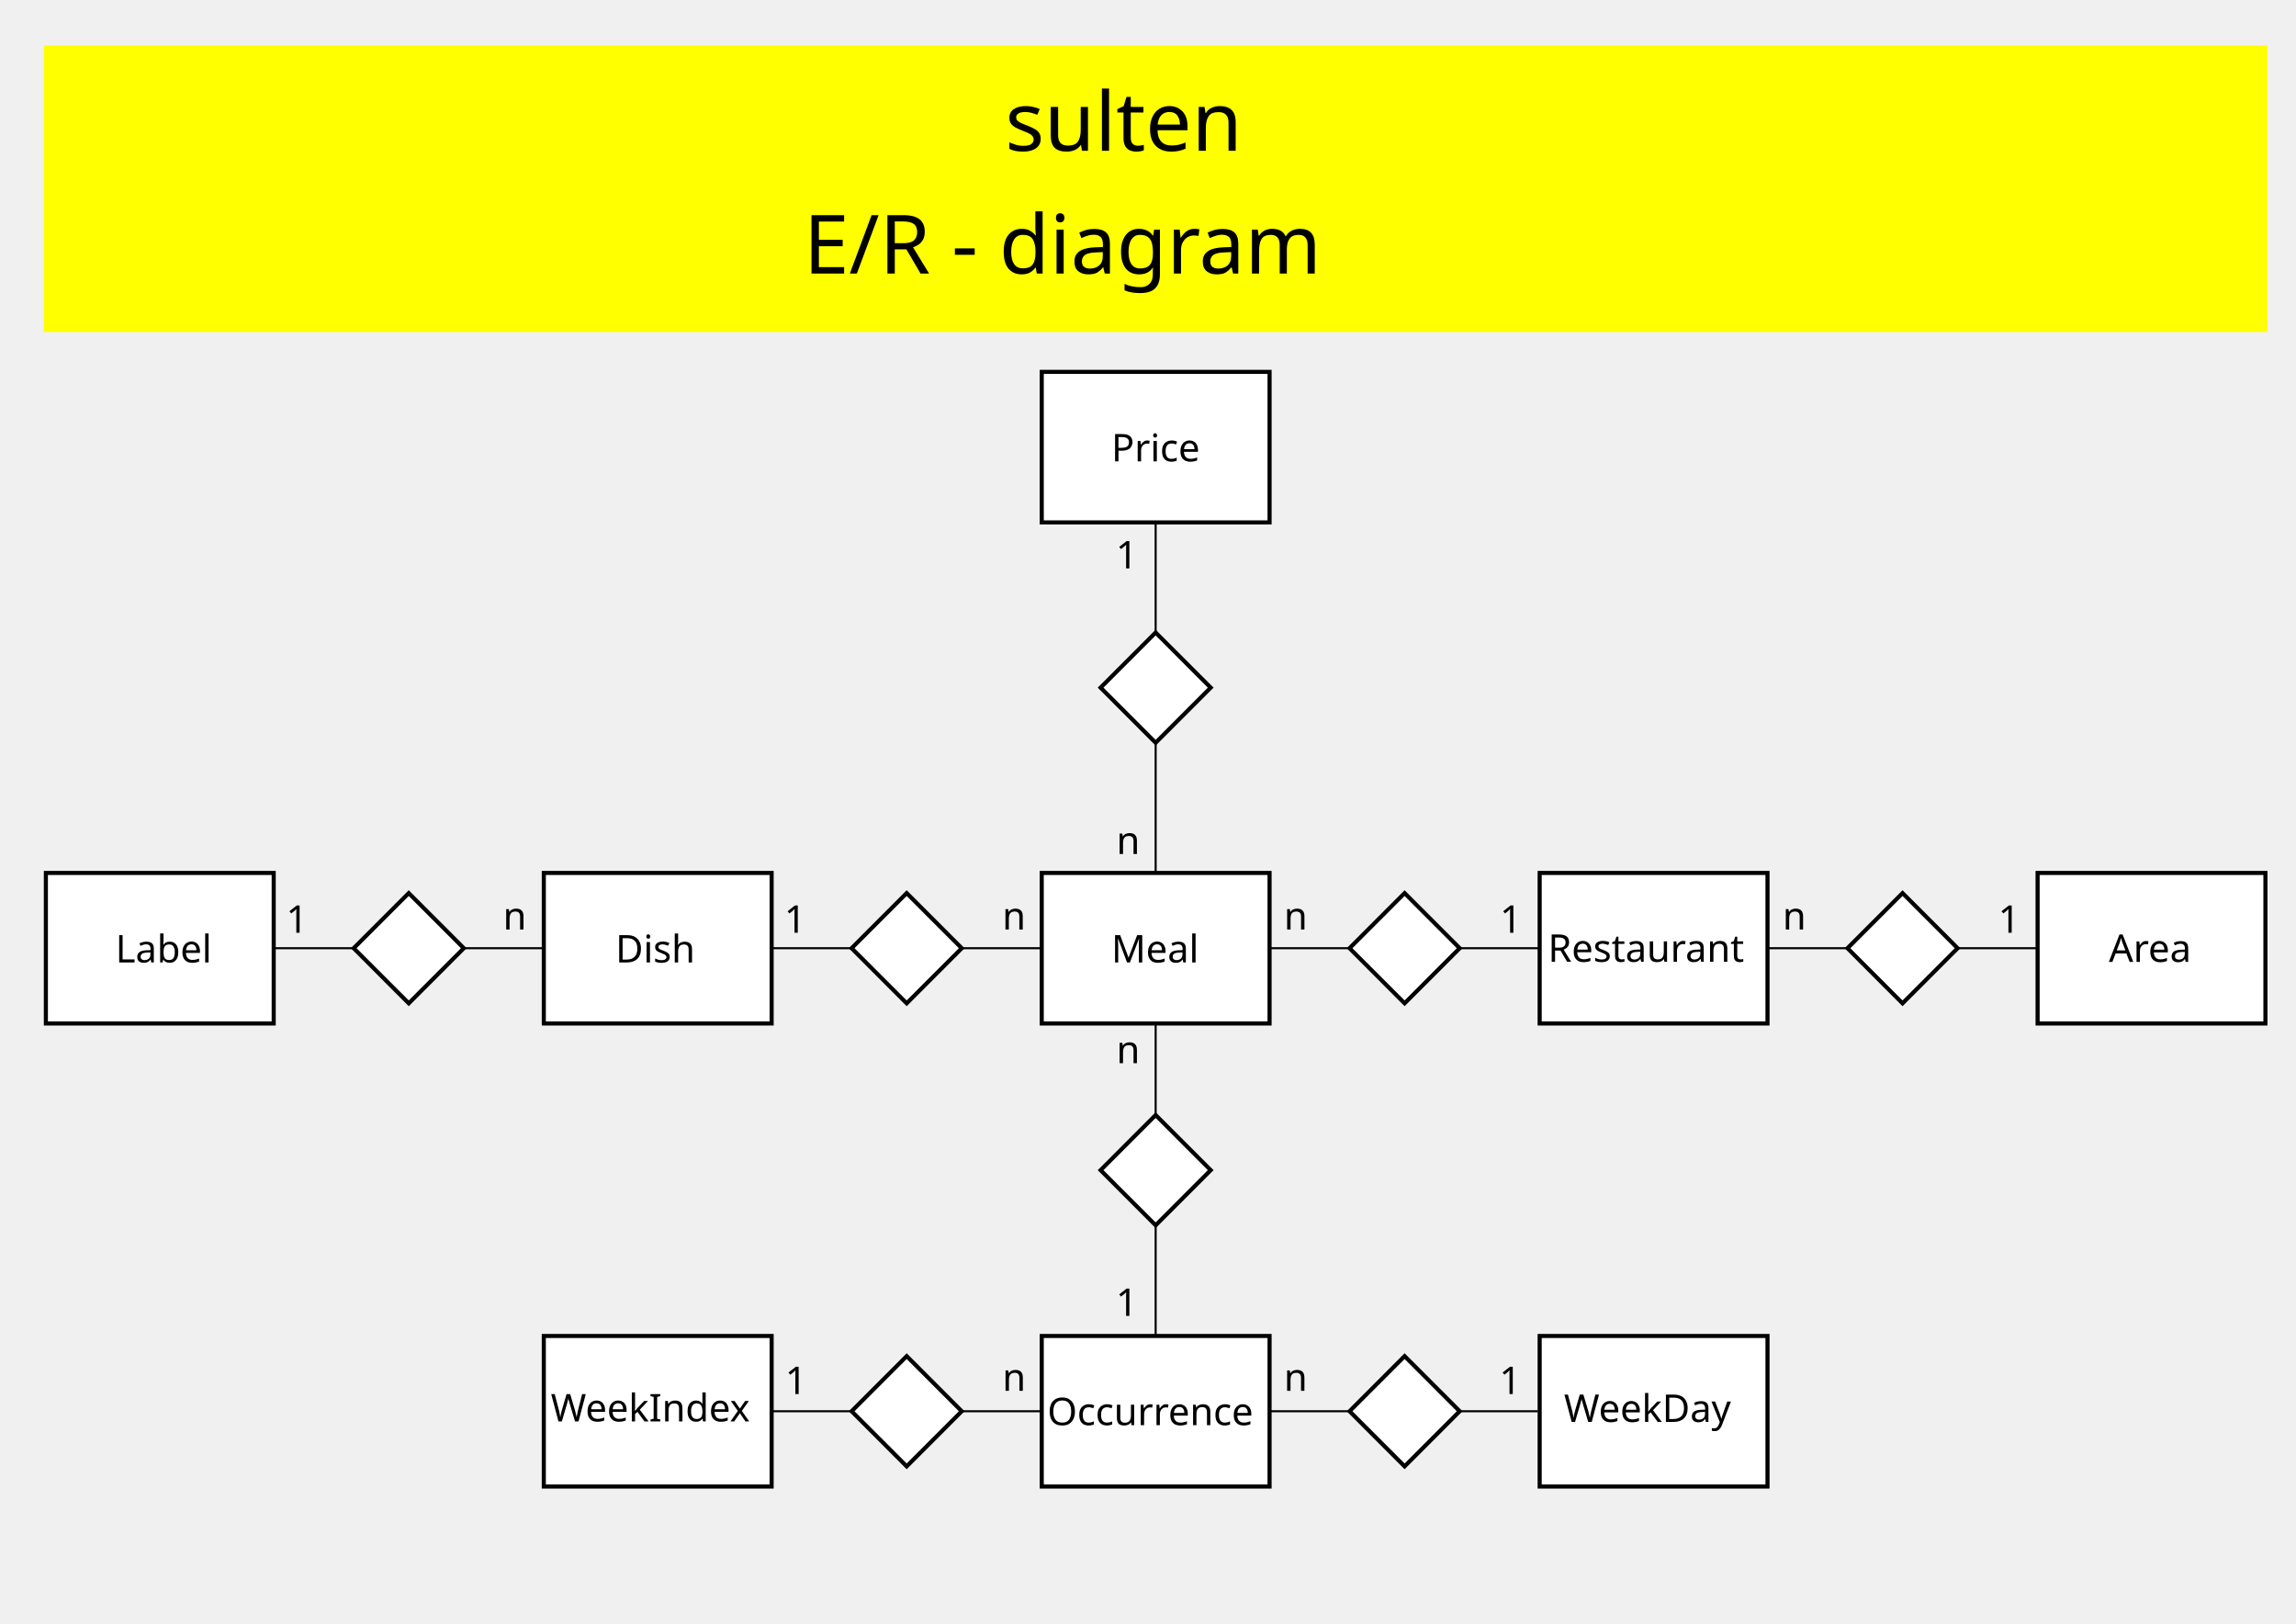
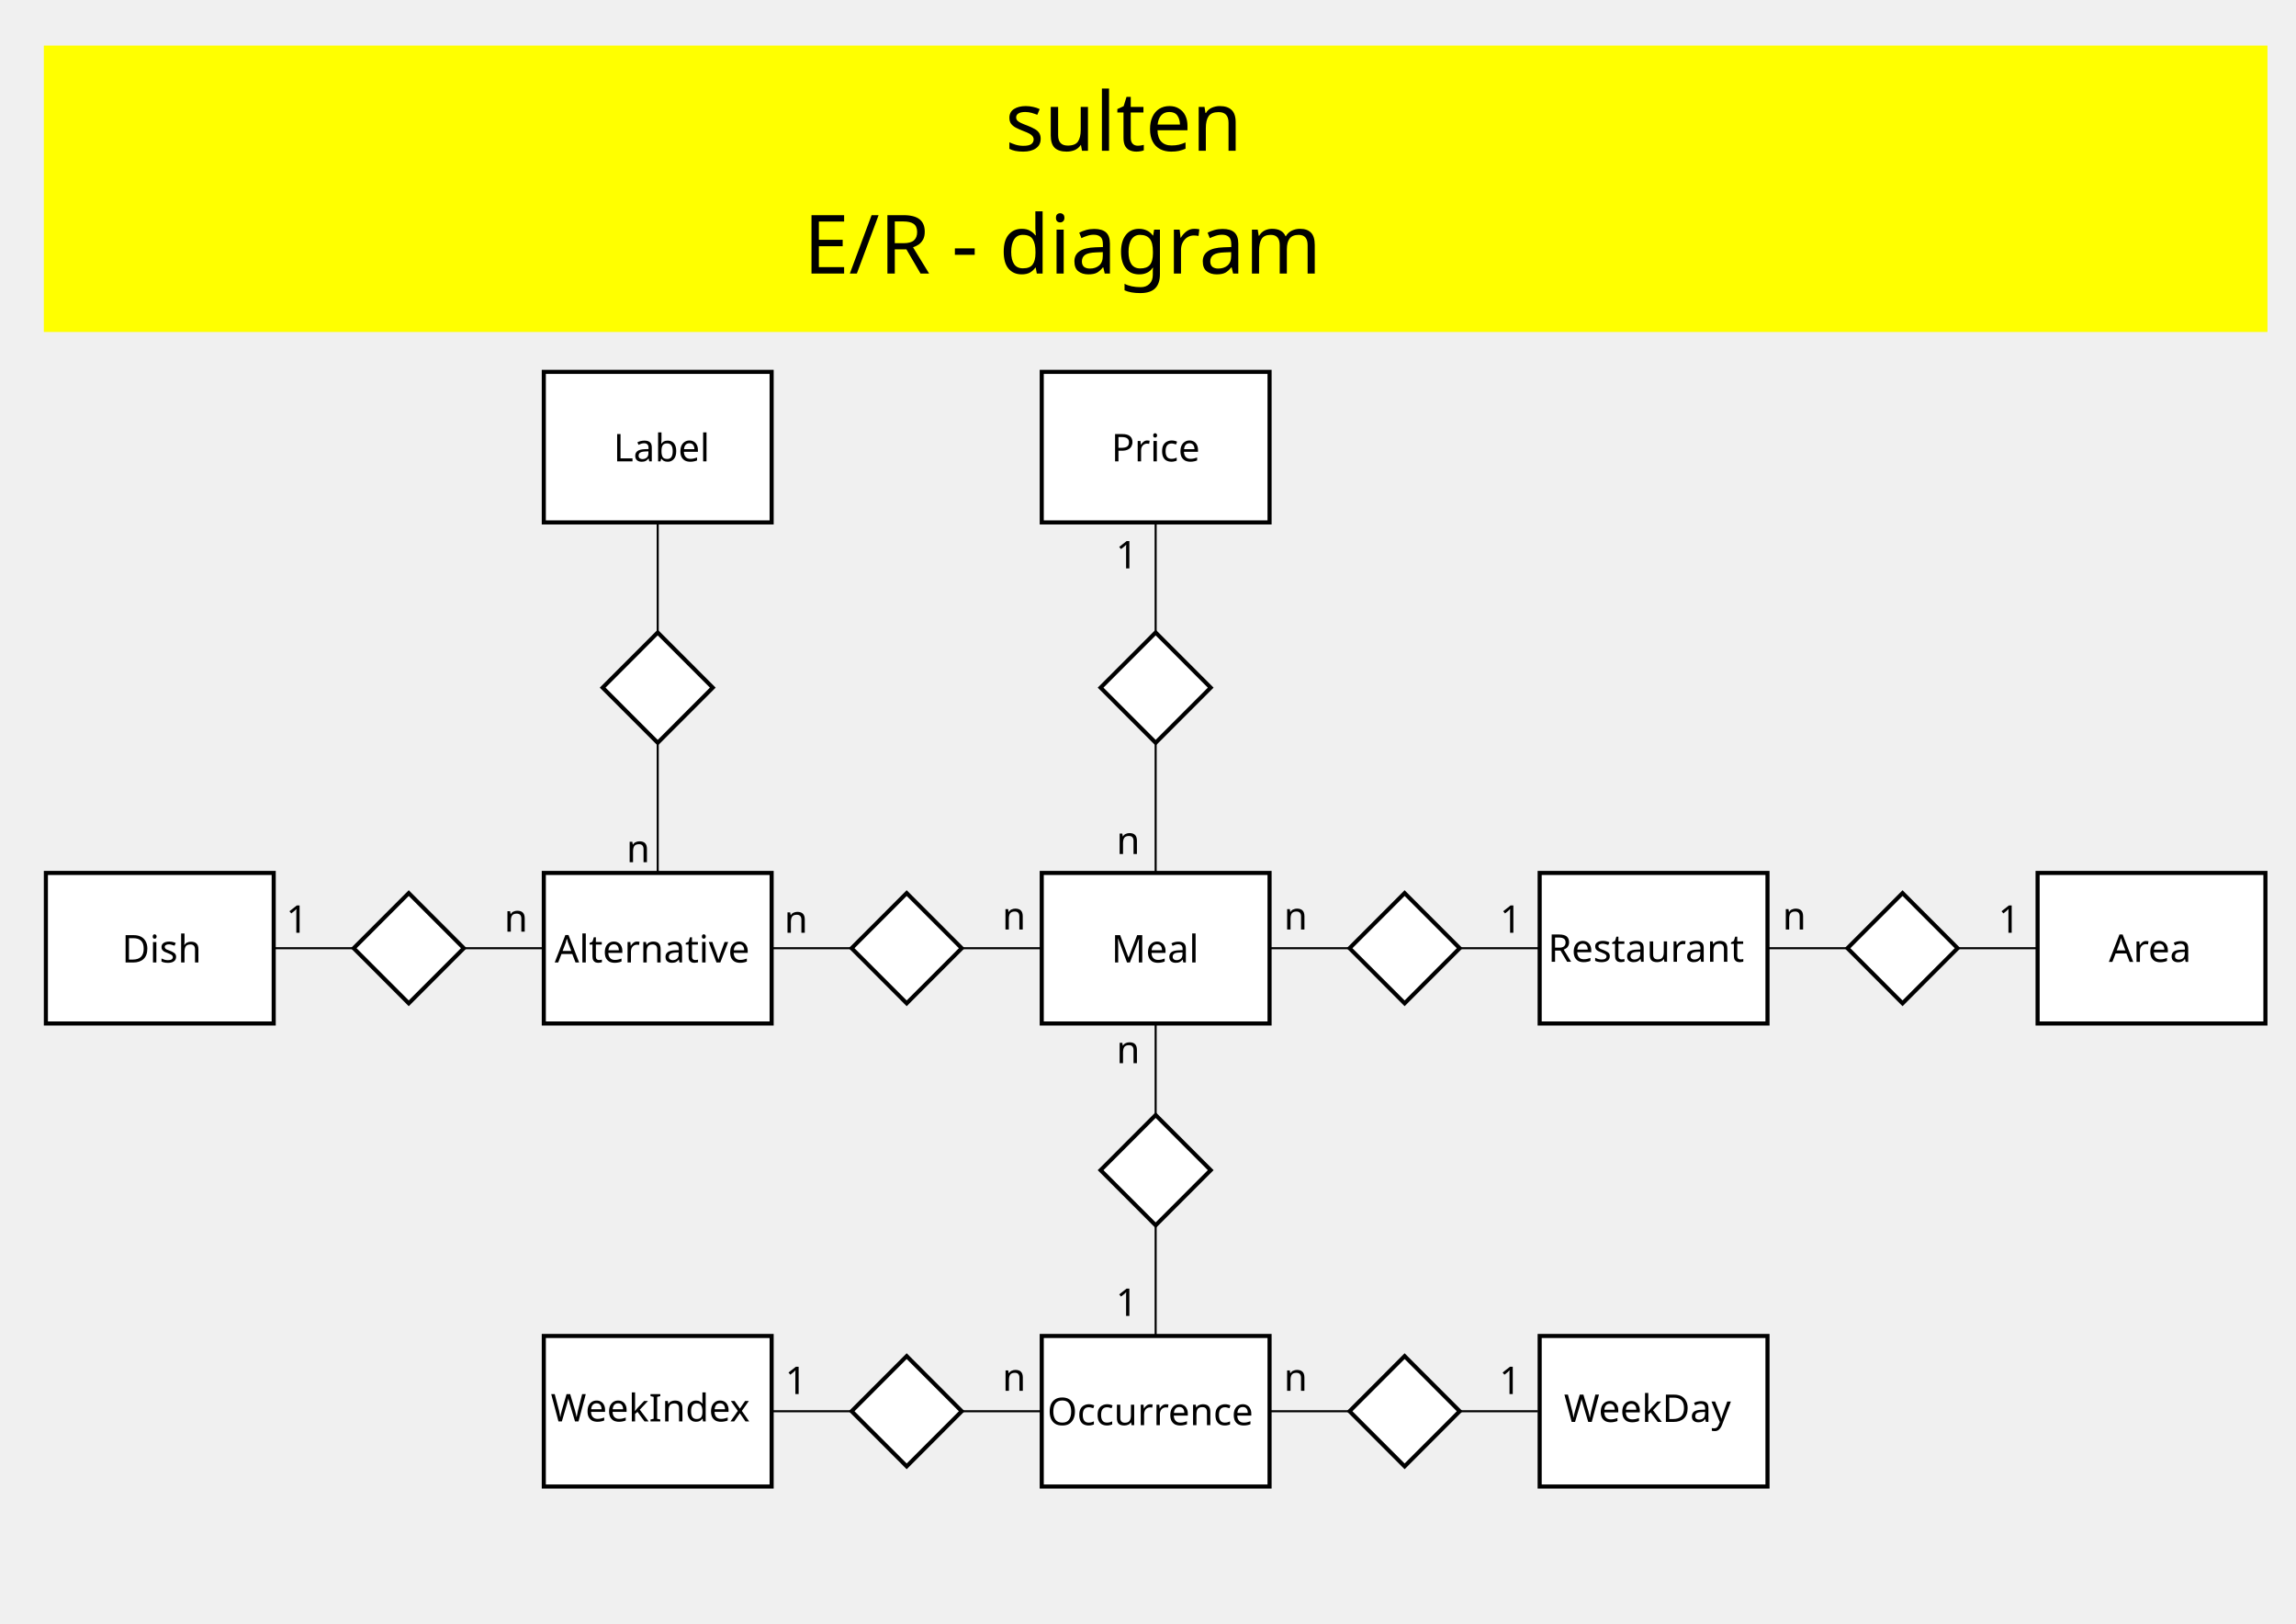
<svg xmlns="http://www.w3.org/2000/svg" xmlns:ns1="http://www.openswatchbook.org/uri/2009/osb" width="297mm" height="210mm" viewBox="0 0 297 210" version="1.1" id="svg8">
  <defs id="defs2">
    <linearGradient id="linearGradient829" ns1:paint="solid">
      <stop style="stop-color:#000000;stop-opacity:1;" offset="0" id="stop827" />
    </linearGradient>
  </defs>
  <g id="layer1" transform="translate(0,-87)">
    <rect style="fill:#ffff00;fill-rule:evenodd;stroke-width:0.265" id="rect815" width="287.64" height="37.042" x="5.67" y="92.893" />
    <text xml:space="preserve" style="font-style:normal;font-weight:normal;font-size:10.583px;line-height:1.25;font-family:sans-serif;letter-spacing:0px;word-spacing:0px;fill:#000000;fill-opacity:1;stroke:none;stroke-width:0.265" x="130.024" y="106.5" id="text819">
      <tspan id="tspan817" x="130.024" y="106.5" style="stroke-width:0.265">sulten</tspan>
    </text>
    <text xml:space="preserve" style="font-style:normal;font-weight:normal;font-size:10.583px;line-height:1.25;font-family:sans-serif;letter-spacing:0px;word-spacing:0px;fill:#000000;fill-opacity:1;stroke:none;stroke-width:0.265" x="103.943" y="122.375" id="text823">
      <tspan id="tspan821" x="103.943" y="122.375" style="stroke-width:0.265">E/R - diagram</tspan>
    </text>
    <rect style="fill:#ffffff;fill-rule:evenodd;stroke:#000000;stroke-width:0.529;stroke-miterlimit:4;stroke-dasharray:none;stroke-opacity:1" id="rect825-9" width="10.076" height="10.076" x="-70.254" y="226.105" transform="matrix(0.7068411,-0.7073723,0.7068411,0.7073723,0,0)" />
    <rect style="fill:#ffffff;fill-rule:evenodd;stroke:#000000;stroke-width:0.529;stroke-miterlimit:4;stroke-dasharray:none;stroke-opacity:1" id="rect825-9-4" width="10.076" height="10.076" x="-24.692" y="271.667" transform="matrix(0.7068411,-0.7073723,0.7068411,0.7073723,0,0)" />
    <rect style="fill:#ffffff;fill-rule:evenodd;stroke:#000000;stroke-width:0.529;stroke-miterlimit:4;stroke-dasharray:none;stroke-opacity:1" id="rect825-9-4-7" width="10.076" height="10.076" x="-67.763" y="269.177" transform="matrix(0.7068411,-0.7073723,0.7068411,0.7073723,0,0)" />
    <path style="fill:none;stroke:#000000;stroke-width:0.265px;stroke-linecap:butt;stroke-linejoin:miter;stroke-opacity:1" d="M 110.162,209.636 H 99.967" id="path947" />
    <path style="fill:none;stroke:#000000;stroke-width:0.265px;stroke-linecap:butt;stroke-linejoin:miter;stroke-opacity:1" d="M 124.407,209.636 H 134.629" id="path949" />
    <path style="fill:none;stroke:#000000;stroke-width:0.265px;stroke-linecap:butt;stroke-linejoin:miter;stroke-opacity:1" d="M 149.49,231.214 V 219.351" id="path953" />
    <path style="fill:none;stroke:#000000;stroke-width:0.265px;stroke-linecap:butt;stroke-linejoin:miter;stroke-opacity:1" d="m 149.49,245.47 v 14.221" id="path955" />
    <path style="fill:none;stroke:#000000;stroke-width:0.265px;stroke-linecap:butt;stroke-linejoin:miter;stroke-opacity:1" d="M 174.572,209.636 H 161.442" id="path959" />
    <path style="fill:none;stroke:#000000;stroke-width:0.265px;stroke-linecap:butt;stroke-linejoin:miter;stroke-opacity:1" d="m 188.817,209.636 h 10.337" id="path963" />
-     <g id="g910" transform="translate(35.07978,1.651563)">
-       <rect y="198.249" x="35.264" height="19.471" width="29.471" id="rect825" style="fill:#ffffff;fill-rule:evenodd;stroke:#000000;stroke-width:0.529;stroke-miterlimit:4;stroke-dasharray:none;stroke-opacity:1" />
-       <text id="text975" y="209.828" x="44.536" style="font-style:normal;font-variant:normal;font-weight:normal;font-stretch:normal;font-size:4.939px;line-height:1.25;font-family:sans-serif;-inkscape-font-specification:'sans-serif, Normal';font-variant-ligatures:normal;font-variant-caps:normal;font-variant-numeric:normal;font-feature-settings:normal;text-align:start;letter-spacing:0px;word-spacing:0px;writing-mode:lr-tb;text-anchor:start;fill:#000000;fill-opacity:1;stroke:none;stroke-width:0.265" xml:space="preserve">
-         <tspan style="stroke-width:0.265" y="209.828" x="44.536" id="tspan973">Dish</tspan>
-       </text>
-     </g>
+     <rect style="fill:#ffffff;fill-rule:evenodd;stroke:#000000;stroke-width:0.529;stroke-miterlimit:4;stroke-dasharray:none;stroke-opacity:1" id="rect825" width="29.471" height="19.471" x="70.344" y="199.9" />
+     <text xml:space="preserve" style="font-style:normal;font-variant:normal;font-weight:normal;font-stretch:normal;font-size:4.939px;line-height:1.25;font-family:sans-serif;-inkscape-font-specification:'sans-serif, Normal';font-variant-ligatures:normal;font-variant-caps:normal;font-variant-numeric:normal;font-feature-settings:normal;text-align:start;letter-spacing:0px;word-spacing:0px;writing-mode:lr-tb;text-anchor:start;fill:#000000;fill-opacity:1;stroke:none;stroke-width:0.265" x="71.758" y="211.475" id="text975">
+       <tspan id="tspan973" x="71.758" y="211.475" style="stroke-width:0.265">Alternative</tspan>
+     </text>
    <g id="g923" transform="translate(14.69687,1.651562)">
      <rect y="198.249" x="120.057" height="19.471" width="29.471" id="rect825-8" style="fill:#ffffff;fill-rule:evenodd;stroke:#000000;stroke-width:0.529;stroke-miterlimit:4;stroke-dasharray:none;stroke-opacity:1" />
      <text id="text975-2" y="209.823" x="129.059" style="font-style:normal;font-variant:normal;font-weight:normal;font-stretch:normal;font-size:4.939px;line-height:1.25;font-family:sans-serif;-inkscape-font-specification:'sans-serif, Normal';font-variant-ligatures:normal;font-variant-caps:normal;font-variant-numeric:normal;font-feature-settings:normal;text-align:start;letter-spacing:0px;word-spacing:0px;writing-mode:lr-tb;text-anchor:start;fill:#000000;fill-opacity:1;stroke:none;stroke-width:0.265" xml:space="preserve">
        <tspan style="stroke-width:0.265" y="209.823" x="129.059" id="tspan973-3">Meal</tspan>
      </text>
    </g>
    <g id="g949" transform="translate(14.69687,-0.7483547)">
      <g id="g918">
        <rect style="fill:#ffffff;fill-rule:evenodd;stroke:#000000;stroke-width:0.529;stroke-miterlimit:4;stroke-dasharray:none;stroke-opacity:1" id="rect825-96" width="29.471" height="19.471" x="120.057" y="260.535" />
      </g>
      <text id="text975-1" y="272.065" x="120.788" style="font-style:normal;font-variant:normal;font-weight:normal;font-stretch:normal;font-size:4.939px;line-height:1.25;font-family:sans-serif;-inkscape-font-specification:'sans-serif, Normal';font-variant-ligatures:normal;font-variant-caps:normal;font-variant-numeric:normal;font-feature-settings:normal;text-align:start;letter-spacing:0px;word-spacing:0px;writing-mode:lr-tb;text-anchor:start;fill:#000000;fill-opacity:1;stroke:none;stroke-width:0.265" xml:space="preserve">
        <tspan style="stroke-width:0.265" y="272.065" x="120.788" id="tspan973-1">Occurrence</tspan>
      </text>
    </g>
    <g id="g933" transform="translate(8.993039,1.651562)">
      <rect y="198.249" x="190.171" height="19.471" width="29.471" id="rect825-0" style="fill:#ffffff;fill-rule:evenodd;stroke:#000000;stroke-width:0.529;stroke-miterlimit:4;stroke-dasharray:none;stroke-opacity:1" />
      <text id="text975-7" y="209.742" x="191.241" style="font-style:normal;font-variant:normal;font-weight:normal;font-stretch:normal;font-size:4.939px;line-height:1.25;font-family:sans-serif;-inkscape-font-specification:'sans-serif, Normal';font-variant-ligatures:normal;font-variant-caps:normal;font-variant-numeric:normal;font-feature-settings:normal;text-align:start;letter-spacing:0px;word-spacing:0px;writing-mode:lr-tb;text-anchor:start;fill:#000000;fill-opacity:1;stroke:none;stroke-width:0.265" xml:space="preserve">
        <tspan style="stroke-width:0.265" y="209.742" x="191.241" id="tspan973-0">Restaurant</tspan>
      </text>
    </g>
    <text xml:space="preserve" style="font-style:normal;font-variant:normal;font-weight:normal;font-stretch:normal;font-size:4.939px;line-height:1.25;font-family:sans-serif;-inkscape-font-specification:'sans-serif, Normal';font-variant-ligatures:normal;font-variant-caps:normal;font-variant-numeric:normal;font-feature-settings:normal;text-align:start;letter-spacing:0px;word-spacing:0px;writing-mode:lr-tb;text-anchor:start;fill:#000000;fill-opacity:1;stroke:none;stroke-width:0.265" x="144.34" y="257.19" id="text1013">
      <tspan id="tspan1011" x="144.34" y="257.19" style="stroke-width:0.265">1</tspan>
    </text>
    <text xml:space="preserve" style="font-style:normal;font-variant:normal;font-weight:normal;font-stretch:normal;font-size:4.939px;line-height:1.25;font-family:sans-serif;-inkscape-font-specification:'sans-serif, Normal';font-variant-ligatures:normal;font-variant-caps:normal;font-variant-numeric:normal;font-feature-settings:normal;text-align:start;letter-spacing:0px;word-spacing:0px;writing-mode:lr-tb;text-anchor:start;fill:#000000;fill-opacity:1;stroke:none;stroke-width:0.265" x="194.011" y="207.636" id="text1013-7">
      <tspan id="tspan1011-9" x="194.011" y="207.636" style="stroke-width:0.265">1</tspan>
    </text>
    <text xml:space="preserve" style="font-style:normal;font-variant:normal;font-weight:normal;font-stretch:normal;font-size:4.939px;line-height:1.25;font-family:sans-serif;-inkscape-font-specification:'sans-serif, Normal';font-variant-ligatures:normal;font-variant-caps:normal;font-variant-numeric:normal;font-feature-settings:normal;text-align:start;letter-spacing:0px;word-spacing:0px;writing-mode:lr-tb;text-anchor:start;fill:#000000;fill-opacity:1;stroke:none;stroke-width:0.265" x="37.005" y="207.636" id="text1013-6">
      <tspan id="tspan1011-3" x="37.005" y="207.636" style="stroke-width:0.265">1</tspan>
    </text>
    <text xml:space="preserve" style="font-style:normal;font-variant:normal;font-weight:normal;font-stretch:normal;font-size:4.939px;line-height:1.25;font-family:sans-serif;-inkscape-font-specification:'sans-serif, Normal';font-variant-ligatures:normal;font-variant-caps:normal;font-variant-numeric:normal;font-feature-settings:normal;text-align:start;letter-spacing:0px;word-spacing:0px;writing-mode:lr-tb;text-anchor:start;fill:#000000;fill-opacity:1;stroke:none;stroke-width:0.265" x="129.639" y="207.219" id="text1013-61">
      <tspan id="tspan1011-2" x="129.639" y="207.219" style="stroke-width:0.265">n</tspan>
    </text>
    <text xml:space="preserve" style="font-style:normal;font-variant:normal;font-weight:normal;font-stretch:normal;font-size:4.939px;line-height:1.25;font-family:sans-serif;-inkscape-font-specification:'sans-serif, Normal';font-variant-ligatures:normal;font-variant-caps:normal;font-variant-numeric:normal;font-feature-settings:normal;text-align:start;letter-spacing:0px;word-spacing:0px;writing-mode:lr-tb;text-anchor:start;fill:#000000;fill-opacity:1;stroke:none;stroke-width:0.265" x="144.41" y="224.508" id="text1013-61-0">
      <tspan id="tspan1011-2-9" x="144.41" y="224.508" style="stroke-width:0.265">n</tspan>
    </text>
    <text xml:space="preserve" style="font-style:normal;font-variant:normal;font-weight:normal;font-stretch:normal;font-size:4.939px;line-height:1.25;font-family:sans-serif;-inkscape-font-specification:'sans-serif, Normal';font-variant-ligatures:normal;font-variant-caps:normal;font-variant-numeric:normal;font-feature-settings:normal;text-align:start;letter-spacing:0px;word-spacing:0px;writing-mode:lr-tb;text-anchor:start;fill:#000000;fill-opacity:1;stroke:none;stroke-width:0.265" x="166.077" y="207.219" id="text1013-61-2">
      <tspan id="tspan1011-2-6" x="166.077" y="207.219" style="stroke-width:0.265">n</tspan>
    </text>
    <rect style="fill:#ffffff;fill-rule:evenodd;stroke:#000000;stroke-width:0.529;stroke-miterlimit:4;stroke-dasharray:none;stroke-opacity:1" id="rect825-9-44" width="10.076" height="10.076" x="-112.583" y="268.435" transform="matrix(0.7068411,-0.7073723,0.7068411,0.7073723,0,0)" />
    <path style="fill:none;stroke:#000000;stroke-width:0.265px;stroke-linecap:butt;stroke-linejoin:miter;stroke-opacity:1" d="M 110.162,269.522 H 99.869" id="path947-3" />
    <path style="fill:none;stroke:#000000;stroke-width:0.265px;stroke-linecap:butt;stroke-linejoin:miter;stroke-opacity:1" d="m 124.407,269.522 h 10.387" id="path949-7" />
    <g id="g915" transform="translate(35.31875,-0.7483547)">
      <rect y="260.535" x="35.025" height="19.471" width="29.471" id="rect825-4" style="fill:#ffffff;fill-rule:evenodd;stroke:#000000;stroke-width:0.529;stroke-miterlimit:4;stroke-dasharray:none;stroke-opacity:1" />
      <text id="text975-4" y="271.586" x="35.923" style="font-style:normal;font-variant:normal;font-weight:normal;font-stretch:normal;font-size:4.939px;line-height:1.25;font-family:sans-serif;-inkscape-font-specification:'sans-serif, Normal';font-variant-ligatures:normal;font-variant-caps:normal;font-variant-numeric:normal;font-feature-settings:normal;text-align:start;letter-spacing:0px;word-spacing:0px;writing-mode:lr-tb;text-anchor:start;fill:#000000;fill-opacity:1;stroke:none;stroke-width:0.265" xml:space="preserve">
        <tspan style="stroke-width:0.265" y="271.586" x="35.923" id="tspan973-19">WeekIndex</tspan>
      </text>
    </g>
    <text xml:space="preserve" style="font-style:normal;font-variant:normal;font-weight:normal;font-stretch:normal;font-size:4.939px;line-height:1.25;font-family:sans-serif;-inkscape-font-specification:'sans-serif, Normal';font-variant-ligatures:normal;font-variant-caps:normal;font-variant-numeric:normal;font-feature-settings:normal;text-align:start;letter-spacing:0px;word-spacing:0px;writing-mode:lr-tb;text-anchor:start;fill:#000000;fill-opacity:1;stroke:none;stroke-width:0.265" x="101.557" y="267.296" id="text1013-6-0">
      <tspan id="tspan1011-3-4" x="101.557" y="267.296" style="stroke-width:0.265">1</tspan>
    </text>
    <text xml:space="preserve" style="font-style:normal;font-variant:normal;font-weight:normal;font-stretch:normal;font-size:4.939px;line-height:1.25;font-family:sans-serif;-inkscape-font-specification:'sans-serif, Normal';font-variant-ligatures:normal;font-variant-caps:normal;font-variant-numeric:normal;font-feature-settings:normal;text-align:start;letter-spacing:0px;word-spacing:0px;writing-mode:lr-tb;text-anchor:start;fill:#000000;fill-opacity:1;stroke:none;stroke-width:0.265" x="129.653" y="266.879" id="text1013-61-00">
      <tspan id="tspan1011-2-5" x="129.653" y="266.879" style="stroke-width:0.265">n</tspan>
    </text>
    <rect style="fill:#ffffff;fill-rule:evenodd;stroke:#000000;stroke-width:0.529;stroke-miterlimit:4;stroke-dasharray:none;stroke-opacity:1" id="rect825-9-4-1" width="10.076" height="10.076" x="-67.021" y="313.997" transform="matrix(0.7068411,-0.7073723,0.7068411,0.7073723,0,0)" />
    <path style="fill:none;stroke:#000000;stroke-width:0.265px;stroke-linecap:butt;stroke-linejoin:miter;stroke-opacity:1" d="M 174.572,269.522 H 164.243" id="path959-9" />
    <path style="fill:none;stroke:#000000;stroke-width:0.265px;stroke-linecap:butt;stroke-linejoin:miter;stroke-opacity:1" d="m 188.817,269.522 h 10.125" id="path963-0" />
    <g id="g938" transform="translate(-5.264942,-0.7483547)">
      <rect y="260.535" x="204.429" height="19.471" width="29.471" id="rect825-0-6" style="fill:#ffffff;fill-rule:evenodd;stroke:#000000;stroke-width:0.529;stroke-miterlimit:4;stroke-dasharray:none;stroke-opacity:1" />
      <text id="text975-7-8" y="271.65" x="207.571" style="font-style:normal;font-variant:normal;font-weight:normal;font-stretch:normal;font-size:4.939px;line-height:1.25;font-family:sans-serif;-inkscape-font-specification:'sans-serif, Normal';font-variant-ligatures:normal;font-variant-caps:normal;font-variant-numeric:normal;font-feature-settings:normal;text-align:start;letter-spacing:0px;word-spacing:0px;writing-mode:lr-tb;text-anchor:start;fill:#000000;fill-opacity:1;stroke:none;stroke-width:0.265" xml:space="preserve">
        <tspan style="stroke-width:0.265" y="271.65" x="207.571" id="tspan973-0-0">WeekDay</tspan>
      </text>
    </g>
    <text xml:space="preserve" style="font-style:normal;font-variant:normal;font-weight:normal;font-stretch:normal;font-size:4.939px;line-height:1.25;font-family:sans-serif;-inkscape-font-specification:'sans-serif, Normal';font-variant-ligatures:normal;font-variant-caps:normal;font-variant-numeric:normal;font-feature-settings:normal;text-align:start;letter-spacing:0px;word-spacing:0px;writing-mode:lr-tb;text-anchor:start;fill:#000000;fill-opacity:1;stroke:none;stroke-width:0.265" x="193.935" y="267.296" id="text1013-7-1">
      <tspan id="tspan1011-9-2" x="193.935" y="267.296" style="stroke-width:0.265">1</tspan>
    </text>
    <text xml:space="preserve" style="font-style:normal;font-variant:normal;font-weight:normal;font-stretch:normal;font-size:4.939px;line-height:1.25;font-family:sans-serif;-inkscape-font-specification:'sans-serif, Normal';font-variant-ligatures:normal;font-variant-caps:normal;font-variant-numeric:normal;font-feature-settings:normal;text-align:start;letter-spacing:0px;word-spacing:0px;writing-mode:lr-tb;text-anchor:start;fill:#000000;fill-opacity:1;stroke:none;stroke-width:0.265" x="166.073" y="266.879" id="text1013-61-2-9">
      <tspan id="tspan1011-2-6-4" x="166.073" y="266.879" style="stroke-width:0.265">n</tspan>
    </text>
    <rect style="fill:#ffffff;fill-rule:evenodd;stroke:#000000;stroke-width:0.529;stroke-miterlimit:4;stroke-dasharray:none;stroke-opacity:1" id="rect825-9-4-5" width="10.076" height="10.076" x="20.87" y="317.229" transform="matrix(0.7068411,-0.7073723,0.7068411,0.7073723,0,0)" />
    <path style="fill:none;stroke:#000000;stroke-width:0.265px;stroke-linecap:butt;stroke-linejoin:miter;stroke-opacity:1" d="m 253.227,209.636 h 10.35" id="path963-9" />
    <text xml:space="preserve" style="font-style:normal;font-variant:normal;font-weight:normal;font-stretch:normal;font-size:4.939px;line-height:1.25;font-family:sans-serif;-inkscape-font-specification:'sans-serif, Normal';font-variant-ligatures:normal;font-variant-caps:normal;font-variant-numeric:normal;font-feature-settings:normal;text-align:start;letter-spacing:0px;word-spacing:0px;writing-mode:lr-tb;text-anchor:start;fill:#000000;fill-opacity:1;stroke:none;stroke-width:0.265" x="258.473" y="207.636" id="text1013-7-9">
      <tspan id="tspan1011-9-0" x="258.473" y="207.636" style="stroke-width:0.265">1</tspan>
    </text>
    <path style="fill:none;stroke:#000000;stroke-width:0.265px;stroke-linecap:butt;stroke-linejoin:miter;stroke-opacity:1" d="m 228.675,209.636 h 10.307" id="path963-9-5" />
    <text xml:space="preserve" style="font-style:normal;font-variant:normal;font-weight:normal;font-stretch:normal;font-size:4.939px;line-height:1.25;font-family:sans-serif;-inkscape-font-specification:'sans-serif, Normal';font-variant-ligatures:normal;font-variant-caps:normal;font-variant-numeric:normal;font-feature-settings:normal;text-align:start;letter-spacing:0px;word-spacing:0px;writing-mode:lr-tb;text-anchor:start;fill:#000000;fill-opacity:1;stroke:none;stroke-width:0.265" x="230.583" y="207.219" id="text1013-61-2-9-1">
      <tspan id="tspan1011-2-6-4-7" x="230.583" y="207.219" style="stroke-width:0.265">n</tspan>
    </text>
    <g id="g943" transform="translate(3.289211,1.651561)">
      <rect y="198.249" x="260.285" height="19.471" width="29.471" id="rect825-0-1" style="fill:#ffffff;fill-rule:evenodd;stroke:#000000;stroke-width:0.529;stroke-miterlimit:4;stroke-dasharray:none;stroke-opacity:1" />
      <text id="text975-7-9" y="209.754" x="269.504" style="font-style:normal;font-variant:normal;font-weight:normal;font-stretch:normal;font-size:4.939px;line-height:1.25;font-family:sans-serif;-inkscape-font-specification:'sans-serif, Normal';font-variant-ligatures:normal;font-variant-caps:normal;font-variant-numeric:normal;font-feature-settings:normal;text-align:start;letter-spacing:0px;word-spacing:0px;writing-mode:lr-tb;text-anchor:start;fill:#000000;fill-opacity:1;stroke:none;stroke-width:0.265" xml:space="preserve">
        <tspan style="stroke-width:0.265" y="209.754" x="269.504" id="tspan973-0-6">Area</tspan>
      </text>
    </g>
    <rect style="fill:#ffffff;fill-rule:evenodd;stroke:#000000;stroke-width:0.529;stroke-miterlimit:4;stroke-dasharray:none;stroke-opacity:1" id="rect825-9-4-7-4" width="10.076" height="10.076" x="-115.815" y="180.543" transform="matrix(0.7068411,-0.7073723,0.7068411,0.7073723,0,0)" />
-     <g id="g905" transform="translate(-29.33019,63.98432)">
-       <rect y="135.916" x="35.264" height="19.471" width="29.471" id="rect825-8-9" style="fill:#ffffff;fill-rule:evenodd;stroke:#000000;stroke-width:0.529;stroke-miterlimit:4;stroke-dasharray:none;stroke-opacity:1" />
-       <text id="text975-2-5" y="147.49" x="44.266" style="font-style:normal;font-variant:normal;font-weight:normal;font-stretch:normal;font-size:4.939px;line-height:1.25;font-family:sans-serif;-inkscape-font-specification:'sans-serif, Normal';font-variant-ligatures:normal;font-variant-caps:normal;font-variant-numeric:normal;font-feature-settings:normal;text-align:start;letter-spacing:0px;word-spacing:0px;writing-mode:lr-tb;text-anchor:start;fill:#000000;fill-opacity:1;stroke:none;stroke-width:0.265" xml:space="preserve">
-         <tspan style="stroke-width:0.265" y="147.49" x="44.266" id="tspan973-3-6">Label</tspan>
-       </text>
-     </g>
+     <rect style="fill:#ffffff;fill-rule:evenodd;stroke:#000000;stroke-width:0.529;stroke-miterlimit:4;stroke-dasharray:none;stroke-opacity:1" id="rect825-8-9" width="29.471" height="19.471" x="5.934" y="199.9" />
+     <text xml:space="preserve" style="font-style:normal;font-variant:normal;font-weight:normal;font-stretch:normal;font-size:4.939px;line-height:1.25;font-family:sans-serif;-inkscape-font-specification:'sans-serif, Normal';font-variant-ligatures:normal;font-variant-caps:normal;font-variant-numeric:normal;font-feature-settings:normal;text-align:start;letter-spacing:0px;word-spacing:0px;writing-mode:lr-tb;text-anchor:start;fill:#000000;fill-opacity:1;stroke:none;stroke-width:0.265" x="15.76" y="211.48" id="text975-2-5">
+       <tspan id="tspan973-3-6" x="15.76" y="211.48" style="stroke-width:0.265">Dish</tspan>
+     </text>
    <rect style="fill:#ffffff;fill-rule:evenodd;stroke:#000000;stroke-width:0.529;stroke-miterlimit:4;stroke-dasharray:none;stroke-opacity:1" id="rect825-9-4-7-4-0" width="10.076" height="10.076" x="-23.652" y="225.065" transform="matrix(0.7068411,-0.7073723,0.7068411,0.7073723,0,0)" />
    <path style="fill:none;stroke:#000000;stroke-width:0.265px;stroke-linecap:butt;stroke-linejoin:miter;stroke-opacity:1" d="m 149.49,168.808 v -14.046" id="path953-9-3" />
    <path style="fill:none;stroke:#000000;stroke-width:0.265px;stroke-linecap:butt;stroke-linejoin:miter;stroke-opacity:1" d="m 149.49,183.063 v 16.668" id="path955-1-1" />
    <g id="g928" transform="translate(14.77642,-0.7483547)">
      <rect y="135.844" x="119.978" height="19.471" width="29.471" id="rect825-8-9-8" style="fill:#ffffff;fill-rule:evenodd;stroke:#000000;stroke-width:0.529;stroke-miterlimit:4;stroke-dasharray:none;stroke-opacity:1" />
      <text id="text975-2-5-6" y="147.418" x="128.98" style="font-style:normal;font-variant:normal;font-weight:normal;font-stretch:normal;font-size:4.939px;line-height:1.25;font-family:sans-serif;-inkscape-font-specification:'sans-serif, Normal';font-variant-ligatures:normal;font-variant-caps:normal;font-variant-numeric:normal;font-feature-settings:normal;text-align:start;letter-spacing:0px;word-spacing:0px;writing-mode:lr-tb;text-anchor:start;fill:#000000;fill-opacity:1;stroke:none;stroke-width:0.265" xml:space="preserve">
        <tspan style="stroke-width:0.265" y="147.418" x="128.98" id="tspan973-3-6-6">Price</tspan>
      </text>
    </g>
    <text xml:space="preserve" style="font-style:normal;font-variant:normal;font-weight:normal;font-stretch:normal;font-size:4.939px;line-height:1.25;font-family:sans-serif;-inkscape-font-specification:'sans-serif, Normal';font-variant-ligatures:normal;font-variant-caps:normal;font-variant-numeric:normal;font-feature-settings:normal;text-align:start;letter-spacing:0px;word-spacing:0px;writing-mode:lr-tb;text-anchor:start;fill:#000000;fill-opacity:1;stroke:none;stroke-width:0.265" x="144.41" y="197.448" id="text1013-63-6">
      <tspan id="tspan1011-0-5" x="144.41" y="197.448" style="stroke-width:0.265">n</tspan>
    </text>
    <text xml:space="preserve" style="font-style:normal;font-variant:normal;font-weight:normal;font-stretch:normal;font-size:4.939px;line-height:1.25;font-family:sans-serif;-inkscape-font-specification:'sans-serif, Normal';font-variant-ligatures:normal;font-variant-caps:normal;font-variant-numeric:normal;font-feature-settings:normal;text-align:start;letter-spacing:0px;word-spacing:0px;writing-mode:lr-tb;text-anchor:start;fill:#000000;fill-opacity:1;stroke:none;stroke-width:0.265" x="144.34" y="160.516" id="text1013-61-0-9-6">
      <tspan id="tspan1011-2-9-8-5" x="144.34" y="160.516" style="stroke-width:0.265">1</tspan>
    </text>
-     <path style="fill:none;stroke:#000000;stroke-width:0.265px;stroke-linecap:butt;stroke-linejoin:miter;stroke-opacity:1" d="M 70.38,209.636 H 59.997" id="path947-6" />
    <path style="fill:none;stroke:#000000;stroke-width:0.265px;stroke-linecap:butt;stroke-linejoin:miter;stroke-opacity:1" d="M 45.752,209.636 H 35.459" id="path947-8" />
-     <text xml:space="preserve" style="font-style:normal;font-variant:normal;font-weight:normal;font-stretch:normal;font-size:4.939px;line-height:1.25;font-family:sans-serif;-inkscape-font-specification:'sans-serif, Normal';font-variant-ligatures:normal;font-variant-caps:normal;font-variant-numeric:normal;font-feature-settings:normal;text-align:start;letter-spacing:0px;word-spacing:0px;writing-mode:lr-tb;text-anchor:start;fill:#000000;fill-opacity:1;stroke:none;stroke-width:0.265" x="65.058" y="207.219" id="text1013-63-8">
-       <tspan id="tspan1011-0-9" x="65.058" y="207.219" style="stroke-width:0.265">n</tspan>
+     <text xml:space="preserve" style="font-style:normal;font-variant:normal;font-weight:normal;font-stretch:normal;font-size:4.939px;line-height:1.25;font-family:sans-serif;-inkscape-font-specification:'sans-serif, Normal';font-variant-ligatures:normal;font-variant-caps:normal;font-variant-numeric:normal;font-feature-settings:normal;text-align:start;letter-spacing:0px;word-spacing:0px;writing-mode:lr-tb;text-anchor:start;fill:#000000;fill-opacity:1;stroke:none;stroke-width:0.265" x="101.444" y="207.636" id="text1013-7-4">
+       <tspan id="tspan1011-9-9" x="101.444" y="207.636" style="stroke-width:0.265">n</tspan>
    </text>
-     <text xml:space="preserve" style="font-style:normal;font-variant:normal;font-weight:normal;font-stretch:normal;font-size:4.939px;line-height:1.25;font-family:sans-serif;-inkscape-font-specification:'sans-serif, Normal';font-variant-ligatures:normal;font-variant-caps:normal;font-variant-numeric:normal;font-feature-settings:normal;text-align:start;letter-spacing:0px;word-spacing:0px;writing-mode:lr-tb;text-anchor:start;fill:#000000;fill-opacity:1;stroke:none;stroke-width:0.265" x="101.444" y="207.636" id="text1013-7-4">
-       <tspan id="tspan1011-9-9" x="101.444" y="207.636" style="stroke-width:0.265">1</tspan>
+     <rect style="fill:#ffffff;fill-rule:evenodd;stroke:#000000;stroke-width:0.529;stroke-miterlimit:4;stroke-dasharray:none;stroke-opacity:1" id="rect825-9-4-7-4-1" width="10.076" height="10.076" x="-69.213" y="179.503" transform="matrix(0.7068411,-0.7073723,0.7068411,0.7073723,0,0)" />
+     <rect style="fill:#ffffff;fill-rule:evenodd;stroke:#000000;stroke-width:0.529;stroke-miterlimit:4;stroke-dasharray:none;stroke-opacity:1" id="rect825-8-9-43" width="29.471" height="19.471" x="70.344" y="135.095" />
+     <text xml:space="preserve" style="font-style:normal;font-variant:normal;font-weight:normal;font-stretch:normal;font-size:4.939px;line-height:1.25;font-family:sans-serif;-inkscape-font-specification:'sans-serif, Normal';font-variant-ligatures:normal;font-variant-caps:normal;font-variant-numeric:normal;font-feature-settings:normal;text-align:start;letter-spacing:0px;word-spacing:0px;writing-mode:lr-tb;text-anchor:start;fill:#000000;fill-opacity:1;stroke:none;stroke-width:0.265" x="79.346" y="146.67" id="text975-2-5-8">
+       <tspan id="tspan973-3-6-8" x="79.346" y="146.67" style="stroke-width:0.265">Label</tspan>
+     </text>
+     <path style="fill:none;stroke:#000000;stroke-width:0.265px;stroke-linecap:butt;stroke-linejoin:miter;stroke-opacity:1" d="m 85.08,183.063 v 16.668" id="path955-1-1-9" />
+     <path style="fill:none;stroke:#000000;stroke-width:0.265px;stroke-linecap:butt;stroke-linejoin:miter;stroke-opacity:1" d="m 85.08,154.587 v 14.221" id="path955-1-1-9-7" />
+     <text xml:space="preserve" style="font-style:normal;font-variant:normal;font-weight:normal;font-stretch:normal;font-size:4.939px;line-height:1.25;font-family:sans-serif;-inkscape-font-specification:'sans-serif, Normal';font-variant-ligatures:normal;font-variant-caps:normal;font-variant-numeric:normal;font-feature-settings:normal;text-align:start;letter-spacing:0px;word-spacing:0px;writing-mode:lr-tb;text-anchor:start;fill:#000000;fill-opacity:1;stroke:none;stroke-width:0.265" x="81.027" y="198.511" id="text1013-6-5-4-5">
+       <tspan id="tspan1011-3-5-5-1" x="81.027" y="198.511" style="stroke-width:0.265">n</tspan>
+     </text>
+     <path style="fill:none;stroke:#000000;stroke-width:0.265px;stroke-linecap:butt;stroke-linejoin:miter;stroke-opacity:1" d="m 59.997,209.636 h 10.222" id="path949-9" />
+     <text xml:space="preserve" style="font-style:normal;font-variant:normal;font-weight:normal;font-stretch:normal;font-size:4.939px;line-height:1.25;font-family:sans-serif;-inkscape-font-specification:'sans-serif, Normal';font-variant-ligatures:normal;font-variant-caps:normal;font-variant-numeric:normal;font-feature-settings:normal;text-align:start;letter-spacing:0px;word-spacing:0px;writing-mode:lr-tb;text-anchor:start;fill:#000000;fill-opacity:1;stroke:none;stroke-width:0.265" x="65.218" y="207.491" id="text1013-6-5-4-5-2">
+       <tspan id="tspan1011-3-5-5-1-5" x="65.218" y="207.491" style="stroke-width:0.265">n</tspan>
    </text>
  </g>
</svg>
